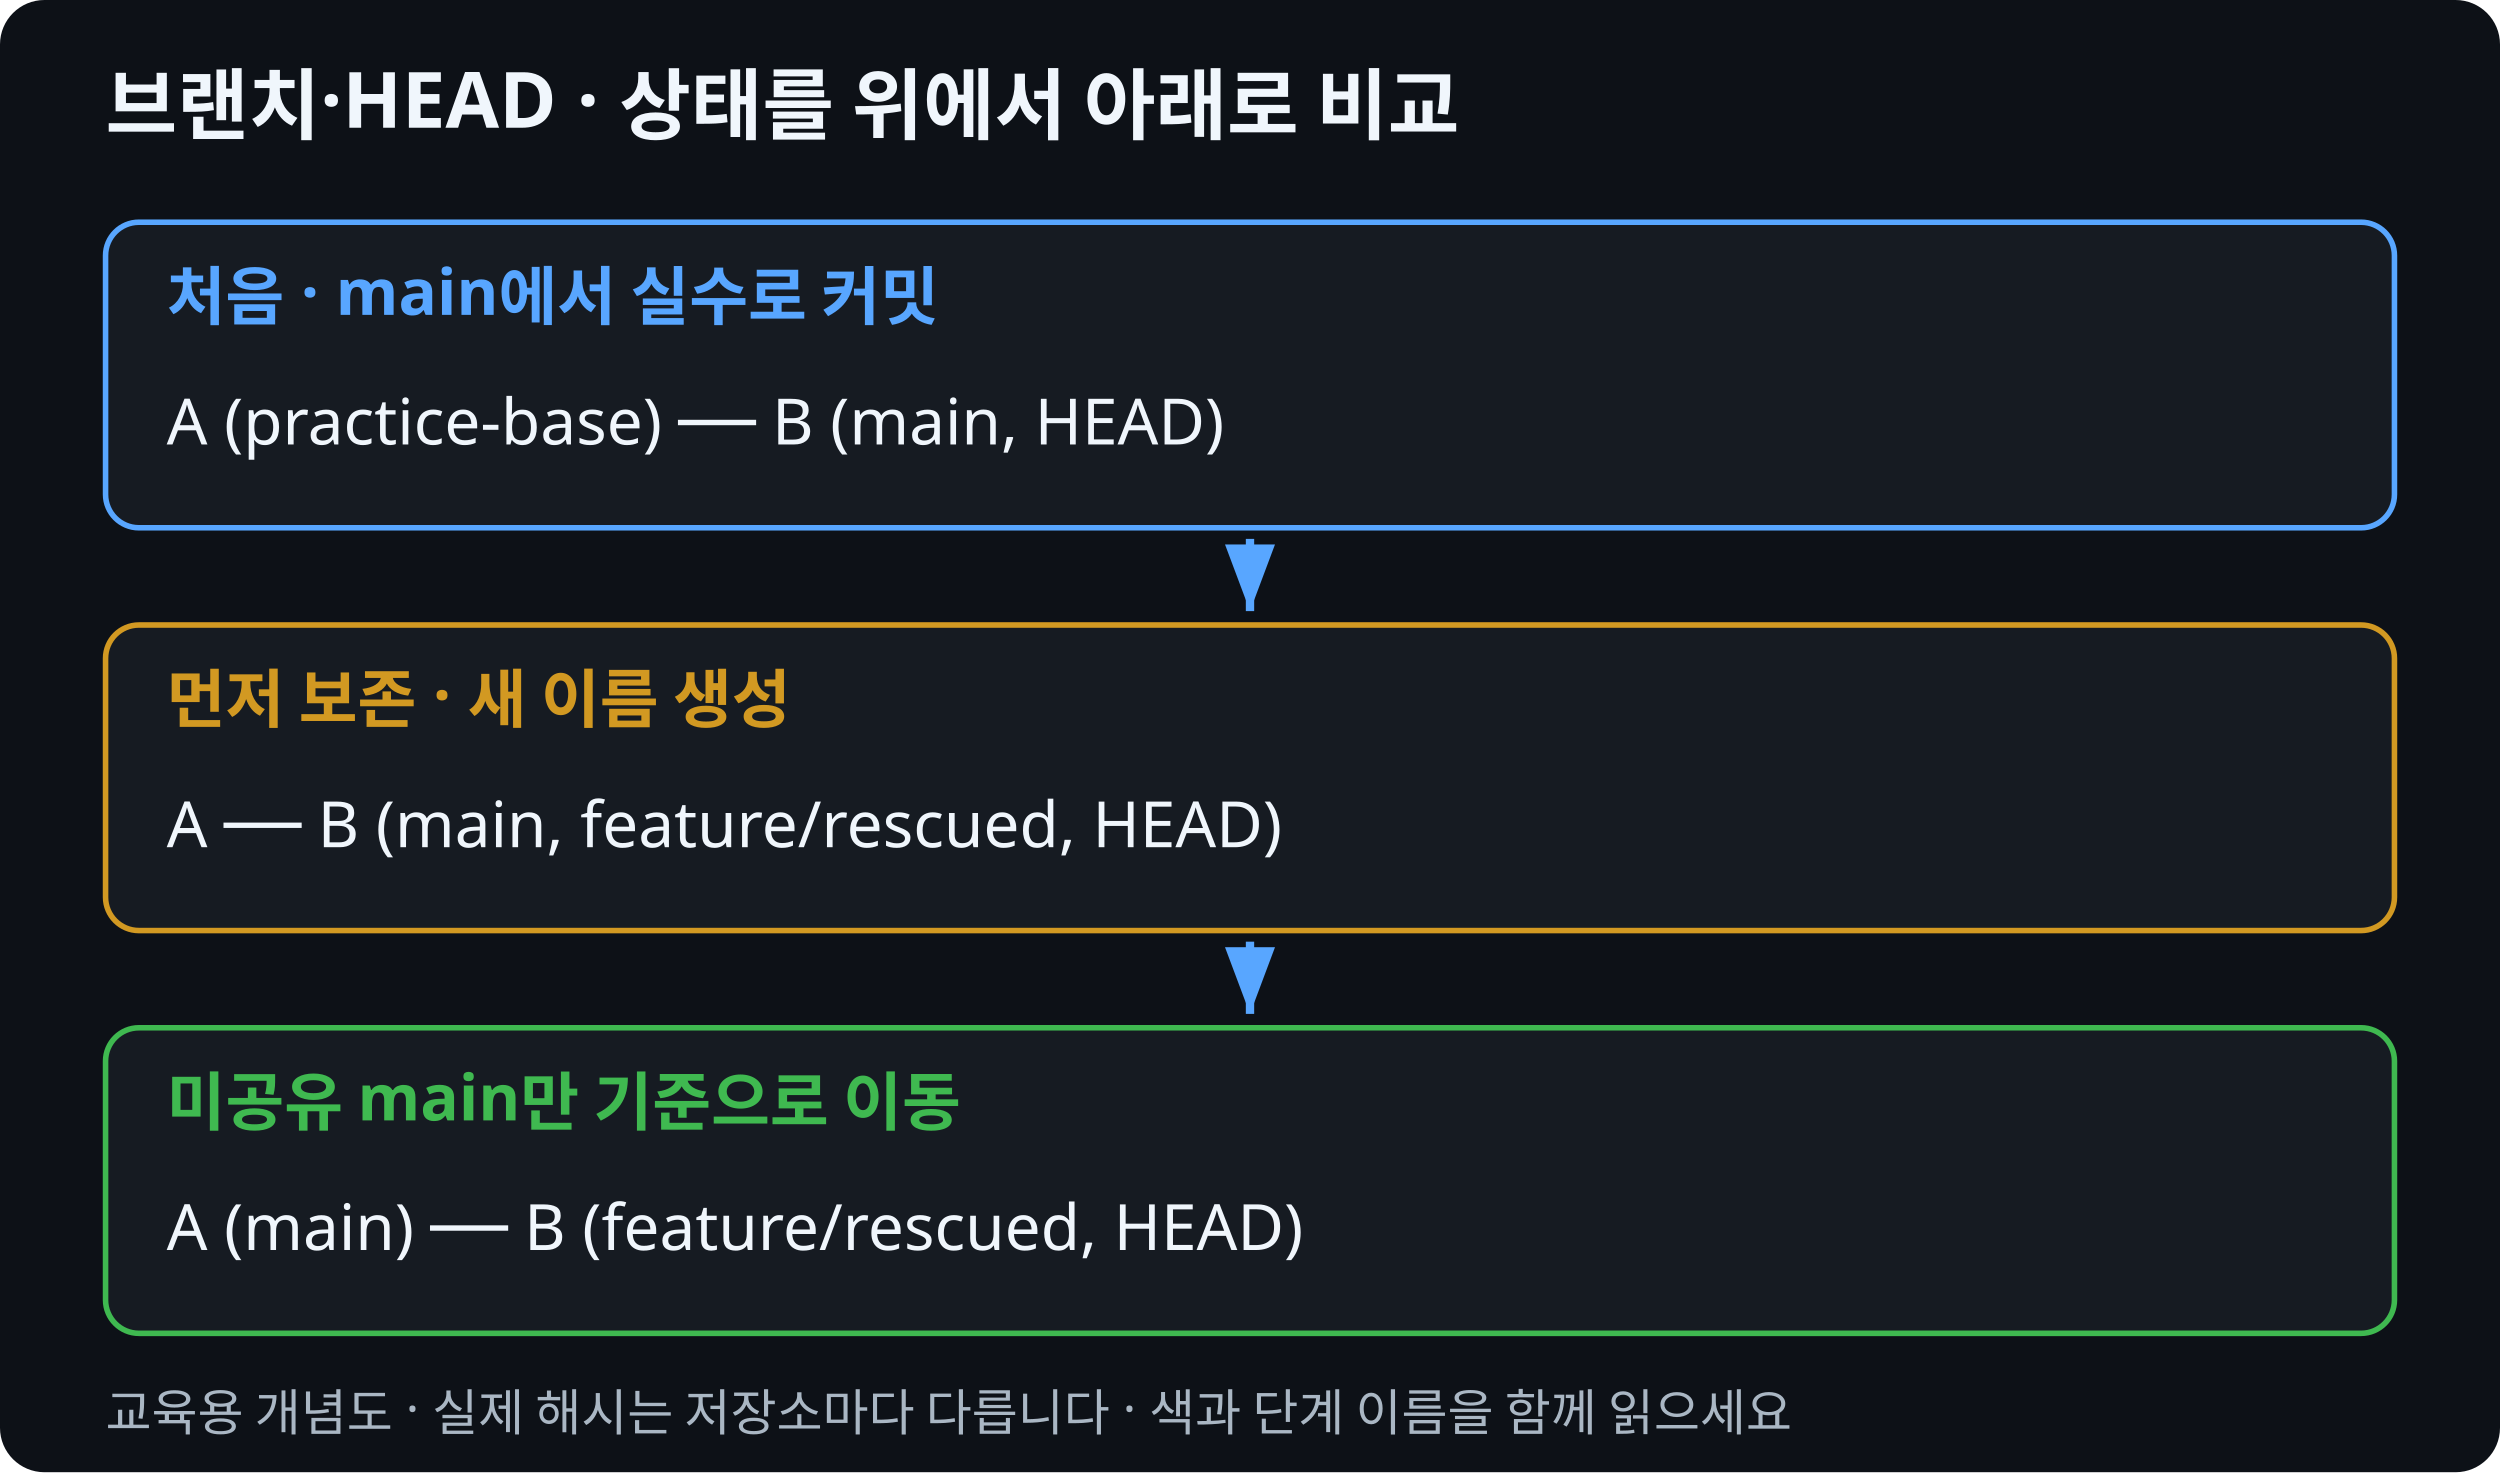
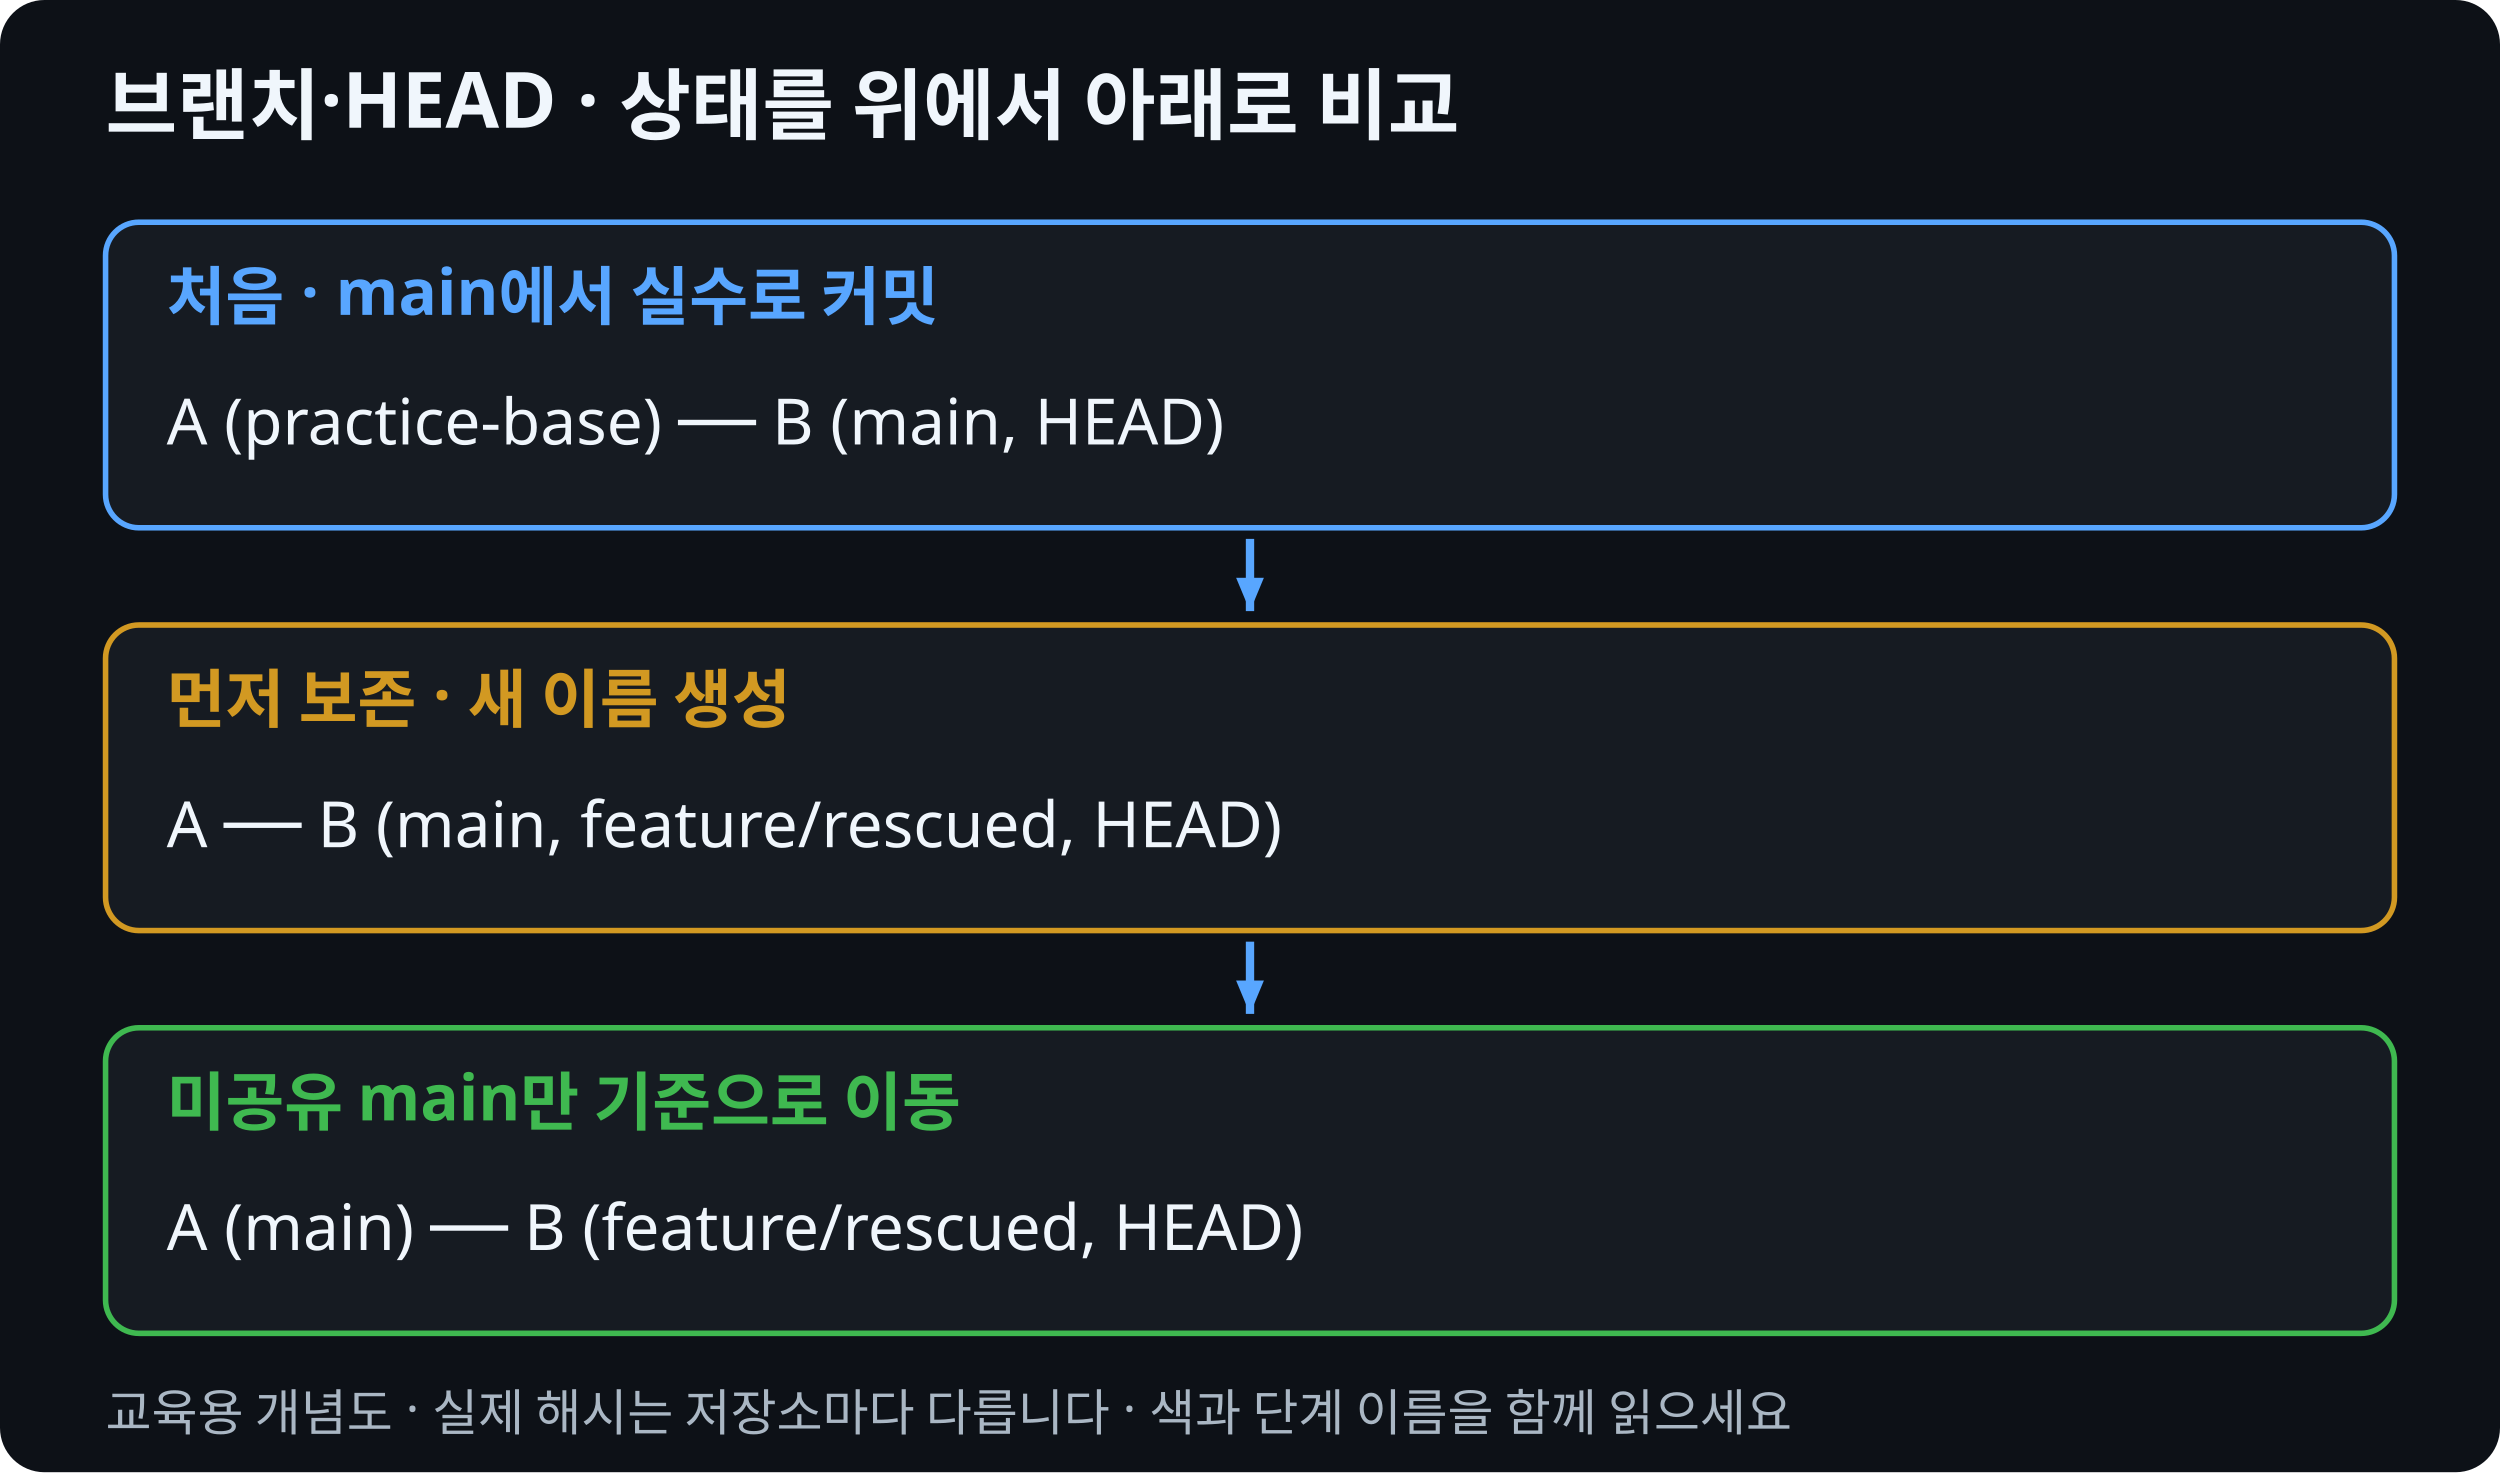
<svg xmlns="http://www.w3.org/2000/svg" viewBox="0 0 900 530" role="img" aria-labelledby="title desc">
  <rect width="900" height="530" rx="16" fill="#0d1117" />
  <text x="38" y="48" fill="#f0f6fc" font-family="sans-serif" font-size="28" font-weight="bold">브랜치·HEAD · 상태를 위에서 아래로 비교</text>
  <defs>
-     <marker id="arrow" markerWidth="10" markerHeight="10" refX="8" refY="3" orient="auto">
-       <path d="M0,0 L8,3 L0,6" fill="#58a6ff" />
+     <marker id="arrow" markerUnits="userSpaceOnUse" viewBox="0 0 12 10" markerWidth="12" markerHeight="10" refX="12" refY="5" orient="auto">
+       <path d="M0 0 L12 5 L0 10 Z" fill="#58a6ff" stroke="none" />
    </marker>
  </defs>
  <rect x="38" y="80" width="824" height="110" rx="12" fill="#161b22" stroke="#58a6ff" stroke-width="2" />
  <text x="60" y="115" font-size="23" font-family="sans-serif" font-weight="bold" fill="#58a6ff">처음 · main에서 실수로 커밋</text>
  <text x="60" y="160" font-size="23" font-family="sans-serif" fill="#f0f6fc">A (practice-base) ── B (main, HEAD)</text>
  <path d="M450 194 V220" stroke="#58a6ff" stroke-width="3" marker-end="url(#arrow)" />
  <rect x="38" y="225" width="824" height="110" rx="12" fill="#161b22" stroke="#d29922" stroke-width="2" />
  <text x="60" y="260" font-size="23" font-family="sans-serif" font-weight="bold" fill="#d29922">먼저 보존 · 새 이름 생성</text>
  <text x="60" y="305" font-size="23" font-family="sans-serif" fill="#f0f6fc">A ── B (main, feature/rescued, HEAD)</text>
  <path d="M450 339 V365" stroke="#58a6ff" stroke-width="3" marker-end="url(#arrow)" />
  <rect x="38" y="370" width="824" height="110" rx="12" fill="#161b22" stroke="#3fb950" stroke-width="2" />
  <text x="60" y="405" font-size="23" font-family="sans-serif" font-weight="bold" fill="#3fb950">미공유 main만 기준으로 이동</text>
  <text x="60" y="450" font-size="23" font-family="sans-serif" fill="#f0f6fc">A (main) ── B (feature/rescued, HEAD)</text>
  <text x="38" y="515" fill="#aab7c4" font-family="sans-serif" font-size="18">교육용 개념도 · 실제 해시는 저장소마다 다릅니다 · 색과 단계 이름을 함께 읽으세요</text>
</svg>
